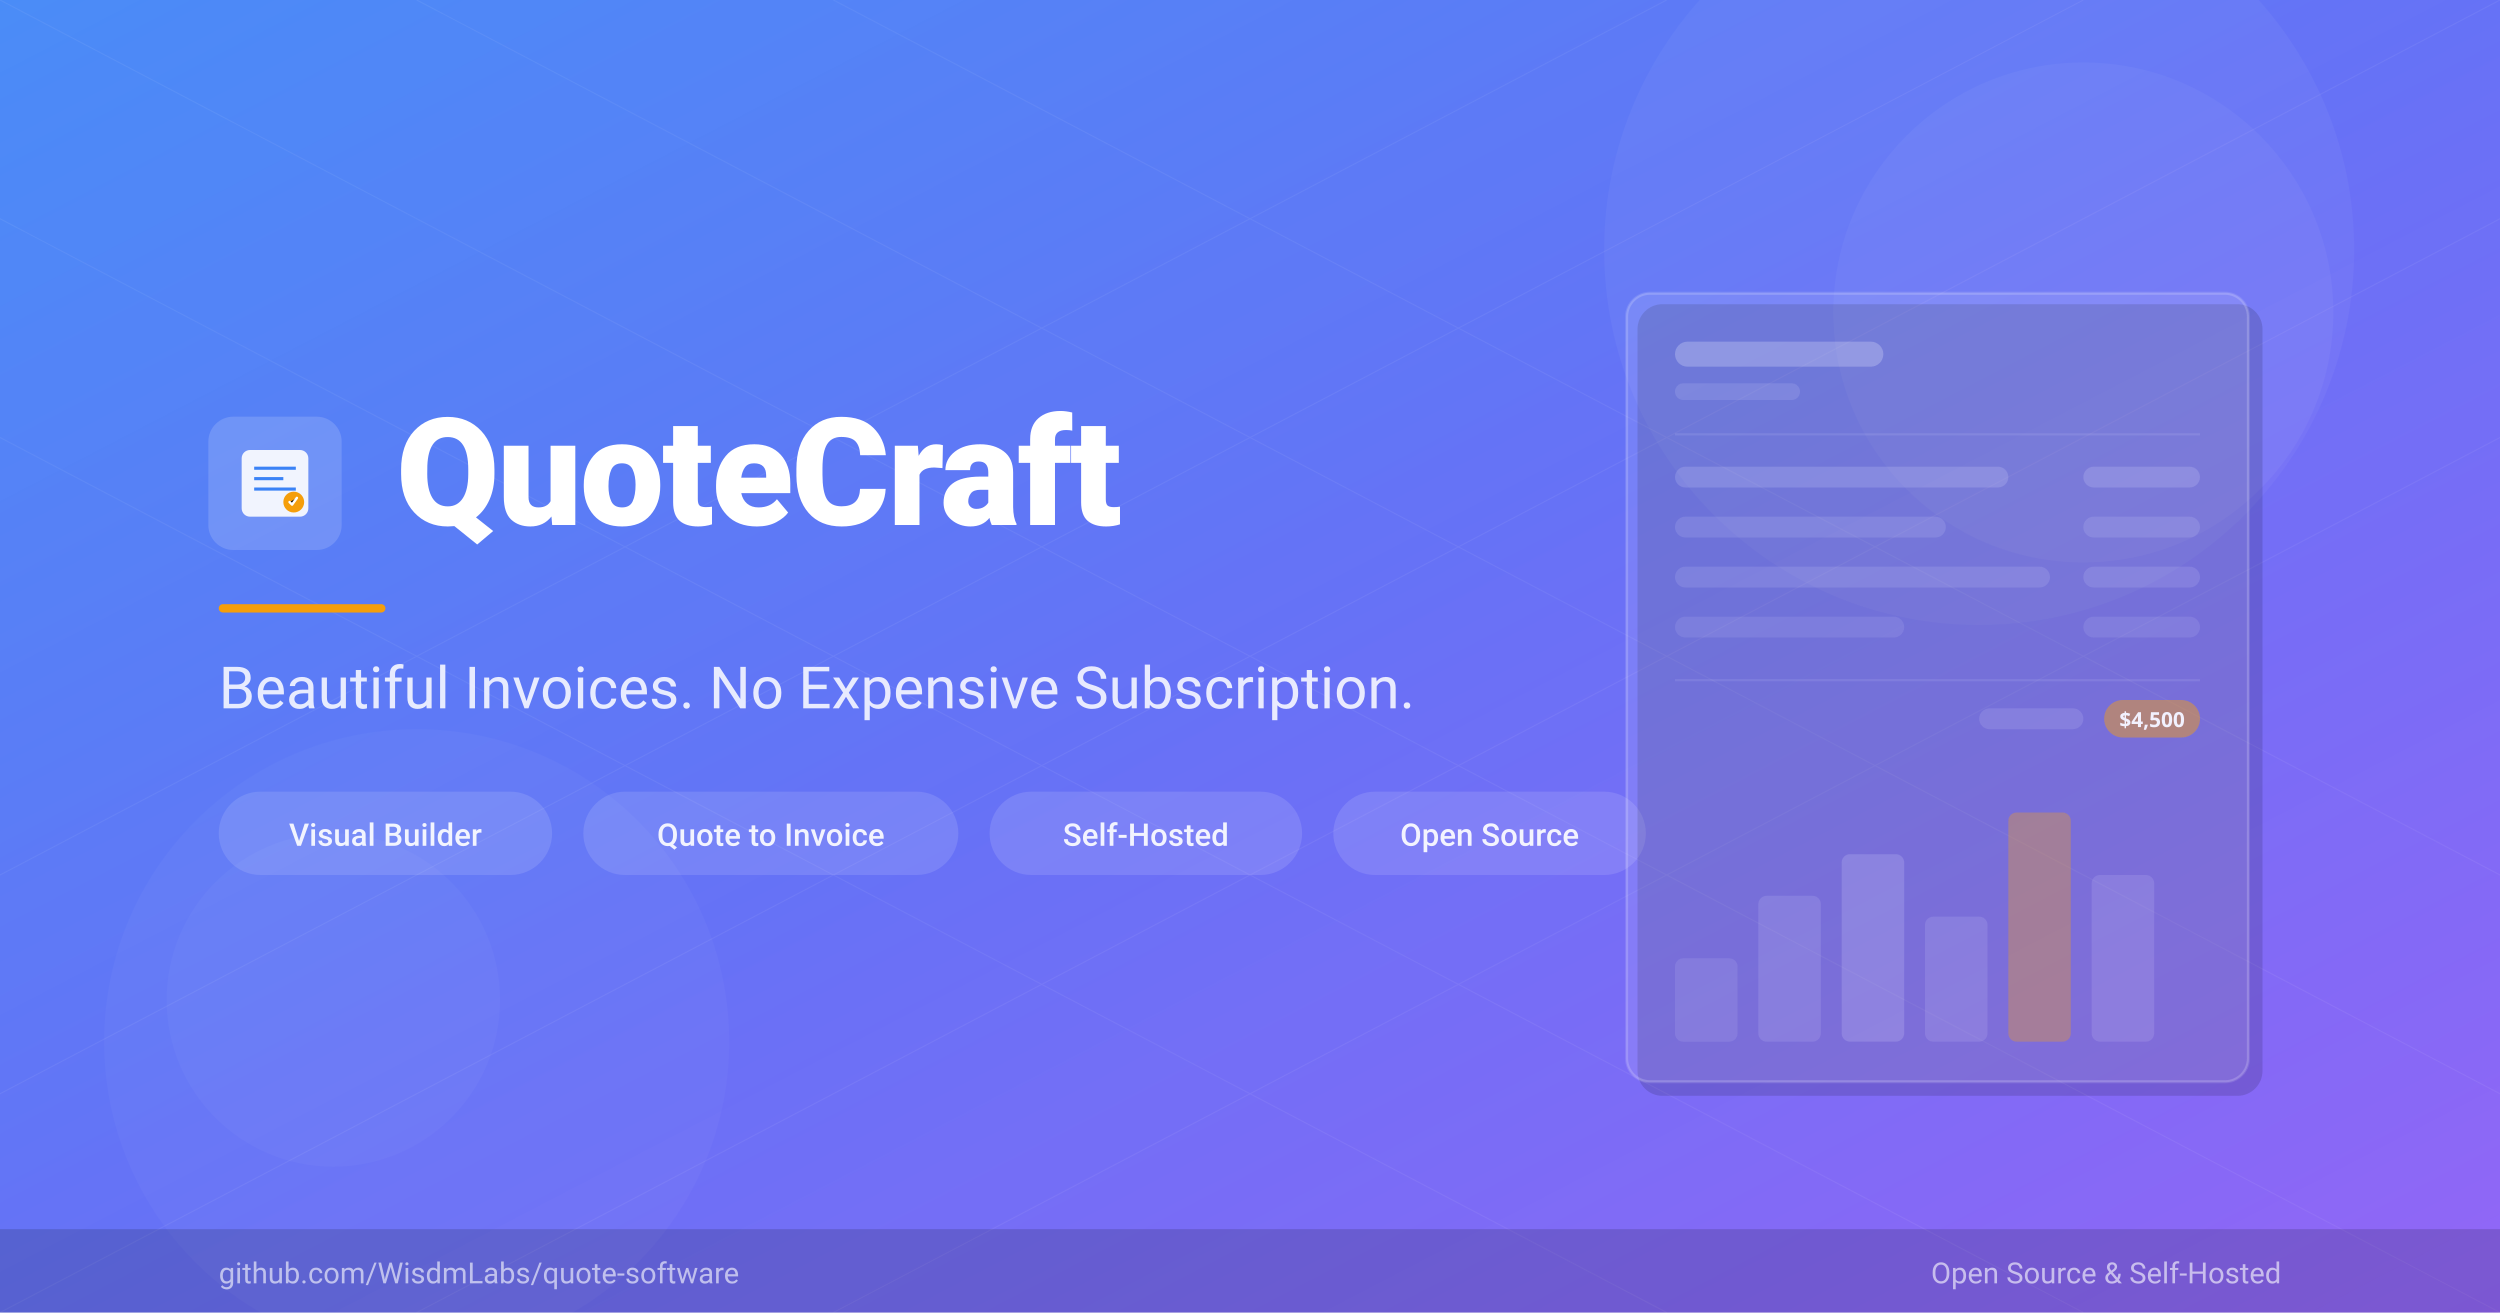
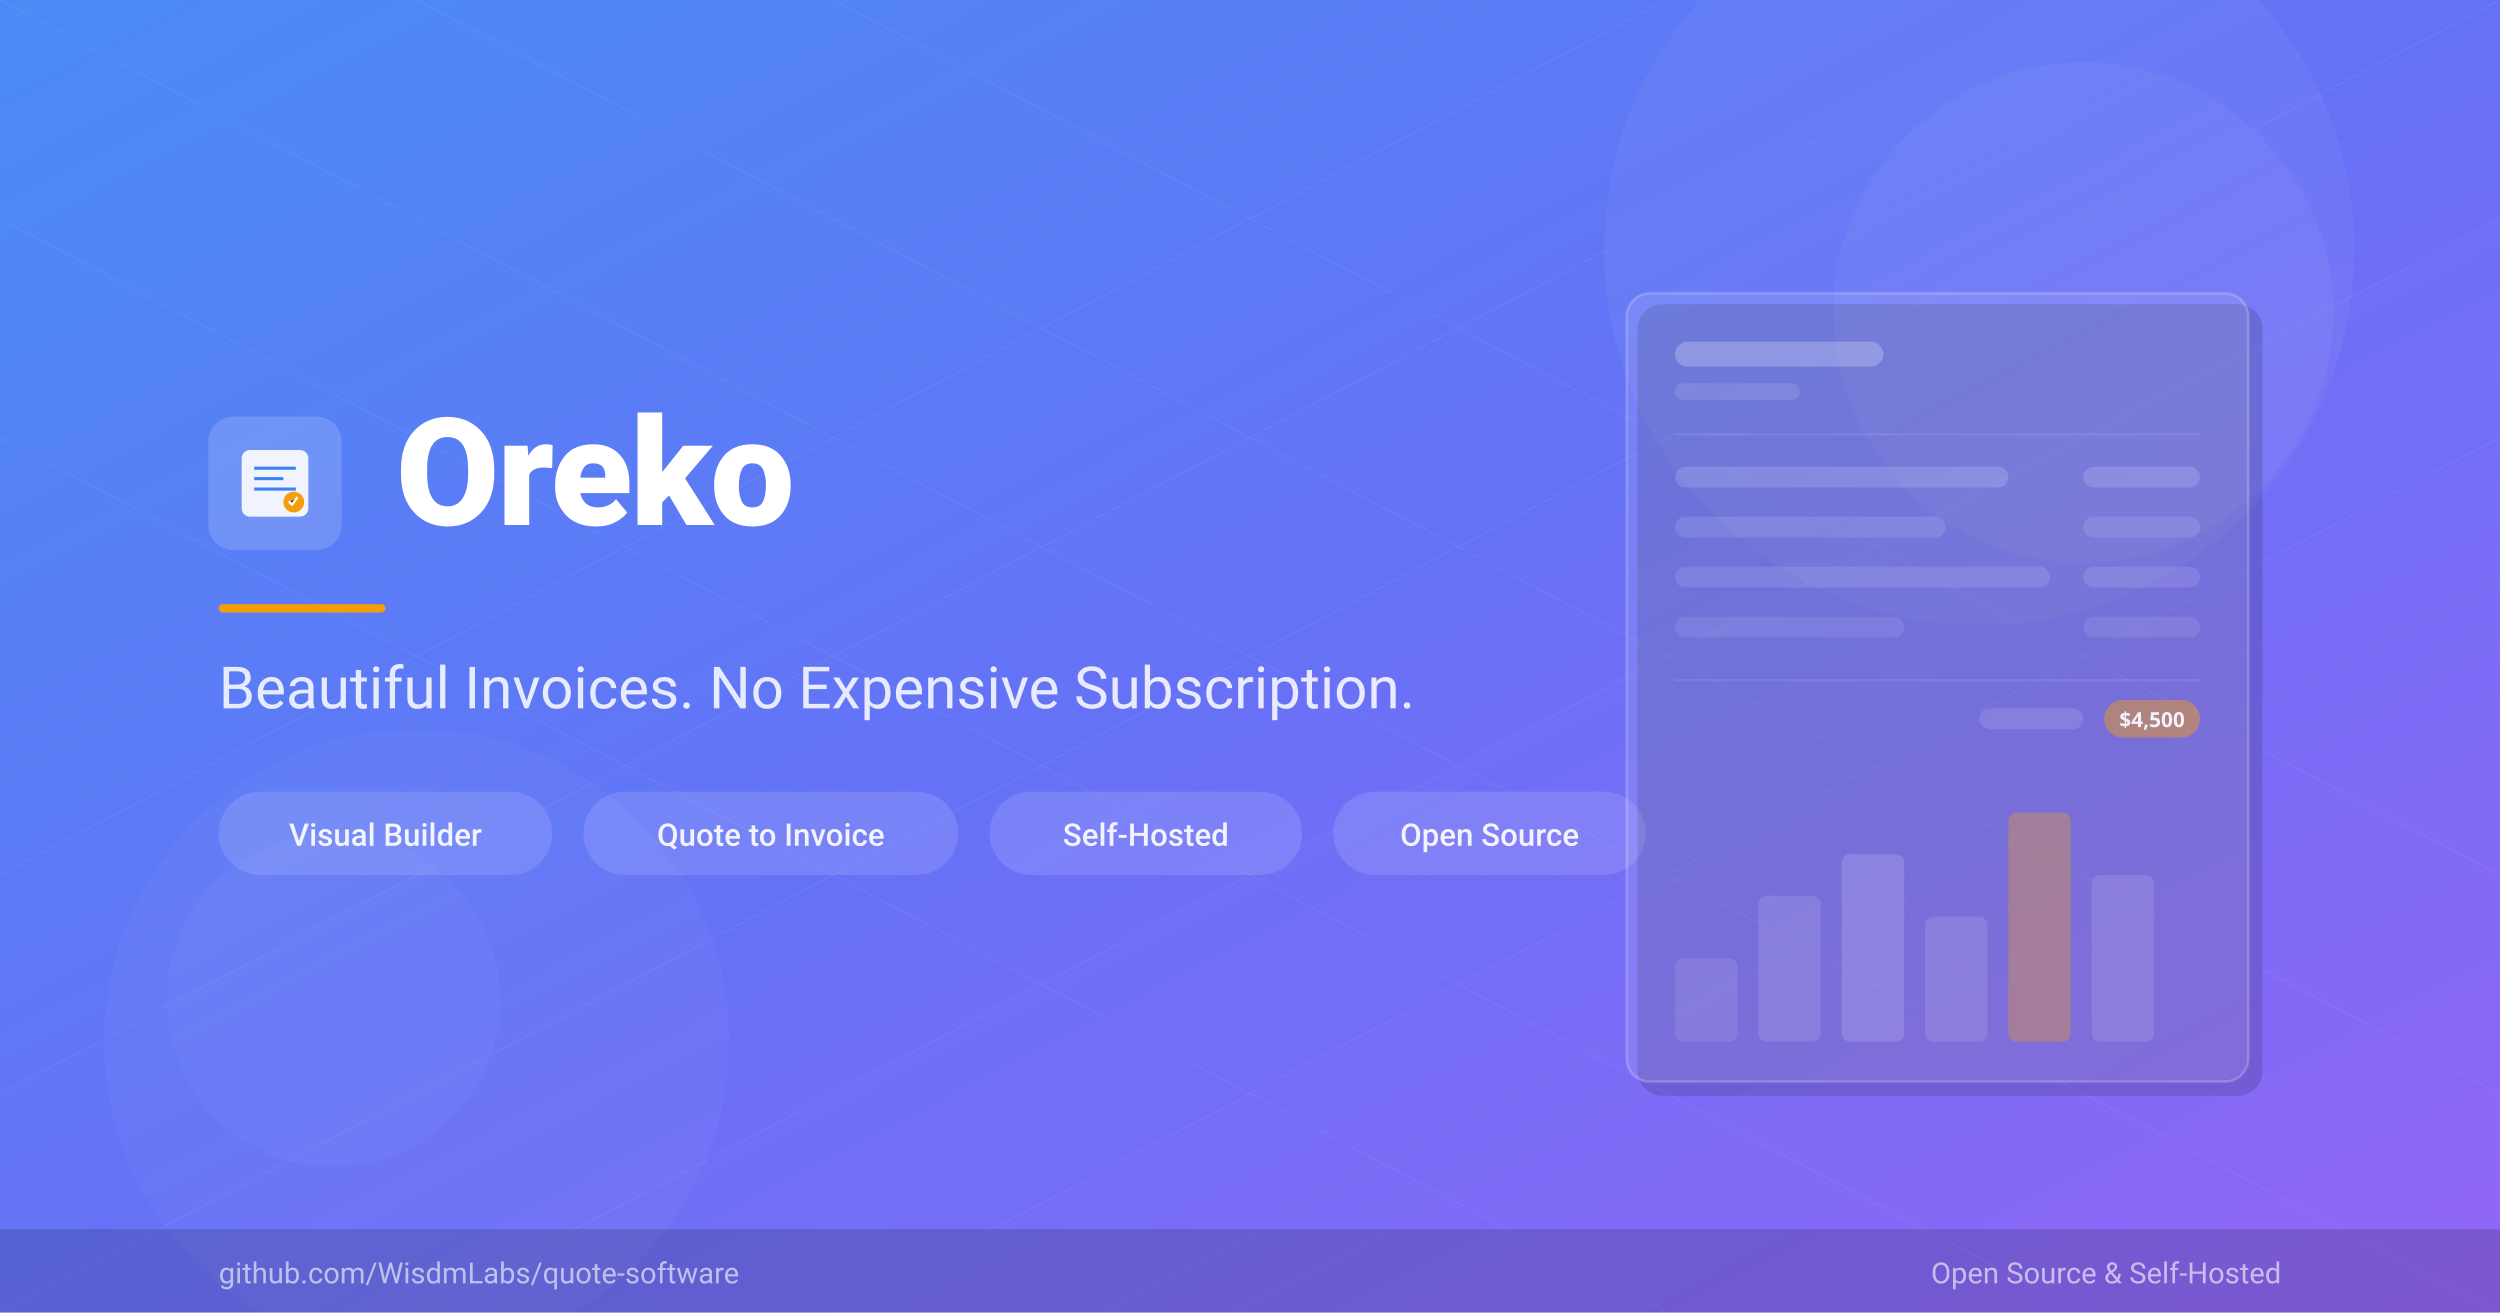
<svg xmlns="http://www.w3.org/2000/svg" width="1200" height="630" viewBox="0 0 1200 630">
  <defs>
    <linearGradient id="bg" x1="0%" y1="0%" x2="100%" y2="100%">
      <stop offset="0%" stop-color="#3B82F6" />
      <stop offset="100%" stop-color="#8B5CF6" />
    </linearGradient>
    <linearGradient id="shine" x1="0%" y1="0%" x2="100%" y2="100%">
      <stop offset="0%" stop-color="white" stop-opacity="0.08" />
      <stop offset="50%" stop-color="white" stop-opacity="0.02" />
      <stop offset="100%" stop-color="white" stop-opacity="0.06" />
    </linearGradient>
  </defs>
  <rect width="1200" height="630" fill="url(#bg)" />
  <g opacity="0.06">
    <line x1="0" y1="0" x2="1200" y2="630" stroke="white" stroke-width="0.5" />
    <line x1="200" y1="0" x2="1400" y2="630" stroke="white" stroke-width="0.5" />
    <line x1="400" y1="0" x2="1600" y2="630" stroke="white" stroke-width="0.5" />
    <line x1="-200" y1="0" x2="1000" y2="630" stroke="white" stroke-width="0.5" />
    <line x1="-400" y1="0" x2="800" y2="630" stroke="white" stroke-width="0.5" />
    <line x1="1200" y1="0" x2="0" y2="630" stroke="white" stroke-width="0.5" />
    <line x1="1000" y1="0" x2="-200" y2="630" stroke="white" stroke-width="0.5" />
    <line x1="1400" y1="0" x2="200" y2="630" stroke="white" stroke-width="0.5" />
    <line x1="800" y1="0" x2="-400" y2="630" stroke="white" stroke-width="0.5" />
    <line x1="1600" y1="0" x2="400" y2="630" stroke="white" stroke-width="0.5" />
  </g>
  <circle cx="950" cy="120" r="180" fill="white" opacity="0.04" />
  <circle cx="1000" cy="150" r="120" fill="white" opacity="0.04" />
  <circle cx="200" cy="500" r="150" fill="white" opacity="0.03" />
  <circle cx="160" cy="480" r="80" fill="white" opacity="0.03" />
  <rect width="1200" height="630" fill="url(#shine)" />
  <g transform="translate(100, 200)">
    <rect width="64" height="64" rx="12" fill="white" opacity="0.15" />
    <g transform="translate(16, 16)">
      <rect x="0" y="0" width="32" height="32" rx="4" fill="white" opacity="0.9" />
      <path d="M6 8h20v1.5H6V8zm0 5h14v1.5H6v-1.5zm0 5h20v1.5H6v-1.5z" fill="#3B82F6" />
      <circle cx="25" cy="25" r="5" fill="#F59E0B" />
      <path d="M23 25l1.2 1.2L26.5 23" stroke="white" stroke-width="1.2" stroke-linecap="round" stroke-linejoin="round" />
    </g>
  </g>
  <text x="190" y="252" font-family="system-ui, -apple-system, 'Segoe UI', Roboto, Helvetica, Arial, sans-serif" font-size="72" font-weight="800" fill="white" letter-spacing="-1">
-     QuoteCraft
+     Oreko
  </text>
  <rect x="105" y="290" width="80" height="4" rx="2" fill="#F59E0B" />
  <text x="105" y="340" font-family="system-ui, -apple-system, 'Segoe UI', Roboto, Helvetica, Arial, sans-serif" font-size="28" fill="white" opacity="0.85" font-weight="400">
    Beautiful Invoices. No Expensive Subscription.
  </text>
  <g transform="translate(105, 380)">
    <rect x="0" y="0" width="160" height="40" rx="20" fill="white" opacity="0.12" />
    <text x="80" y="26" font-family="system-ui, -apple-system, 'Segoe UI', Roboto, Helvetica, Arial, sans-serif" font-size="15" fill="white" opacity="0.9" text-anchor="middle" font-weight="500">Visual Builder</text>
    <rect x="175" y="0" width="180" height="40" rx="20" fill="white" opacity="0.12" />
    <text x="265" y="26" font-family="system-ui, -apple-system, 'Segoe UI', Roboto, Helvetica, Arial, sans-serif" font-size="15" fill="white" opacity="0.9" text-anchor="middle" font-weight="500">Quote to Invoice</text>
    <rect x="370" y="0" width="150" height="40" rx="20" fill="white" opacity="0.12" />
    <text x="445" y="26" font-family="system-ui, -apple-system, 'Segoe UI', Roboto, Helvetica, Arial, sans-serif" font-size="15" fill="white" opacity="0.9" text-anchor="middle" font-weight="500">Self-Hosted</text>
    <rect x="535" y="0" width="150" height="40" rx="20" fill="white" opacity="0.12" />
    <text x="610" y="26" font-family="system-ui, -apple-system, 'Segoe UI', Roboto, Helvetica, Arial, sans-serif" font-size="15" fill="white" opacity="0.9" text-anchor="middle" font-weight="500">Open Source</text>
  </g>
  <g transform="translate(780, 140)" opacity="0.9">
    <rect x="6" y="6" width="300" height="380" rx="12" fill="black" opacity="0.15" />
    <rect width="300" height="380" rx="12" fill="white" opacity="0.12" />
    <rect x="1" y="1" width="298" height="378" rx="11" fill="none" stroke="white" stroke-opacity="0.2" stroke-width="1" />
    <rect x="24" y="24" width="100" height="12" rx="6" fill="white" opacity="0.25" />
    <rect x="24" y="44" width="60" height="8" rx="4" fill="white" opacity="0.12" />
    <rect x="24" y="68" width="252" height="1" fill="white" opacity="0.1" />
    <rect x="24" y="84" width="160" height="10" rx="5" fill="white" opacity="0.15" />
    <rect x="220" y="84" width="56" height="10" rx="5" fill="white" opacity="0.15" />
    <rect x="24" y="108" width="130" height="10" rx="5" fill="white" opacity="0.12" />
    <rect x="220" y="108" width="56" height="10" rx="5" fill="white" opacity="0.12" />
    <rect x="24" y="132" width="180" height="10" rx="5" fill="white" opacity="0.12" />
    <rect x="220" y="132" width="56" height="10" rx="5" fill="white" opacity="0.12" />
    <rect x="24" y="156" width="110" height="10" rx="5" fill="white" opacity="0.1" />
    <rect x="220" y="156" width="56" height="10" rx="5" fill="white" opacity="0.1" />
    <rect x="24" y="186" width="252" height="1" fill="white" opacity="0.1" />
    <rect x="170" y="200" width="50" height="10" rx="5" fill="white" opacity="0.12" />
    <rect x="230" y="196" width="46" height="18" rx="9" fill="#F59E0B" opacity="0.5" />
    <text x="253" y="209" font-family="system-ui, sans-serif" font-size="10" fill="white" text-anchor="middle" font-weight="600">$4,500</text>
    <g transform="translate(24, 240)">
      <rect x="0" y="80" width="30" height="40" rx="4" fill="white" opacity="0.1" />
      <rect x="40" y="50" width="30" height="70" rx="4" fill="white" opacity="0.12" />
      <rect x="80" y="30" width="30" height="90" rx="4" fill="white" opacity="0.15" />
      <rect x="120" y="60" width="30" height="60" rx="4" fill="white" opacity="0.12" />
      <rect x="160" y="10" width="30" height="110" rx="4" fill="#F59E0B" opacity="0.35" />
      <rect x="200" y="40" width="30" height="80" rx="4" fill="white" opacity="0.12" />
    </g>
  </g>
  <rect x="0" y="590" width="1200" height="40" fill="black" opacity="0.15" />
  <text x="105" y="616" font-family="system-ui, -apple-system, 'Segoe UI', Roboto, Helvetica, Arial, sans-serif" font-size="14" fill="white" opacity="0.6" font-weight="400">
    github.com/WisdmLabs/quote-software
  </text>
  <text x="1095" y="616" font-family="system-ui, -apple-system, 'Segoe UI', Roboto, Helvetica, Arial, sans-serif" font-size="14" fill="white" opacity="0.6" font-weight="400" text-anchor="end">
    Open Source &amp; Self-Hosted
  </text>
</svg>
